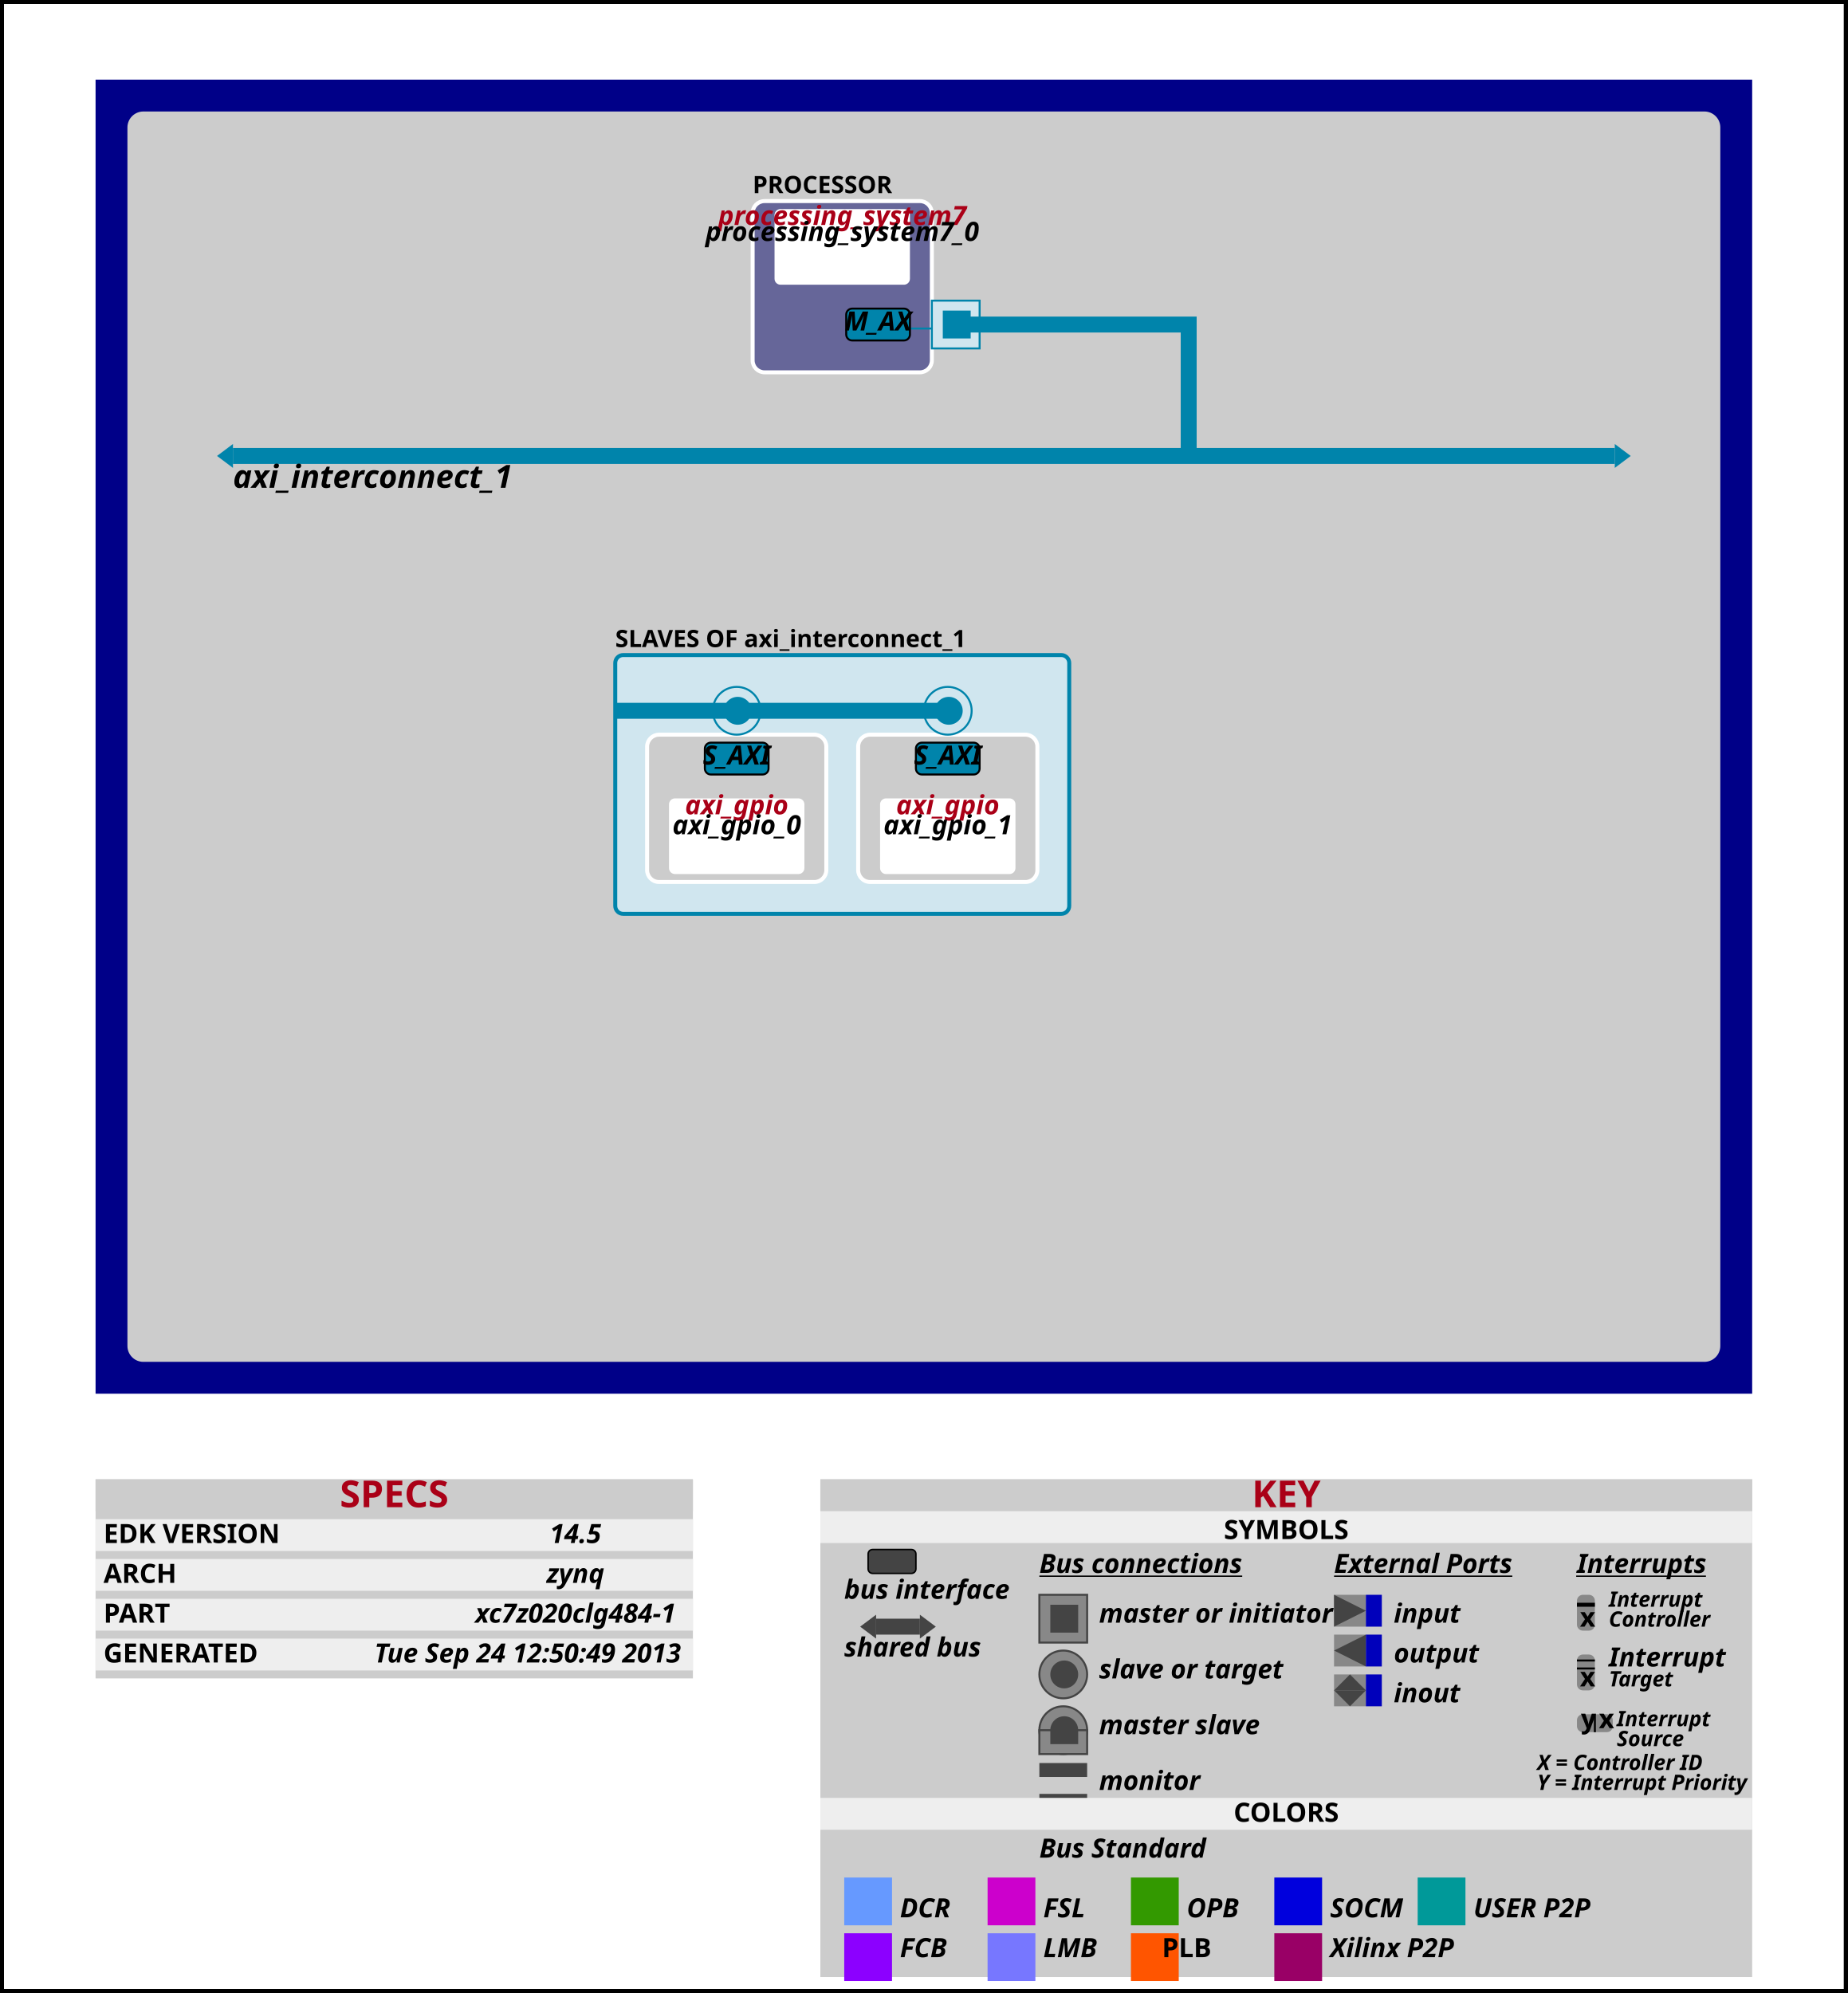
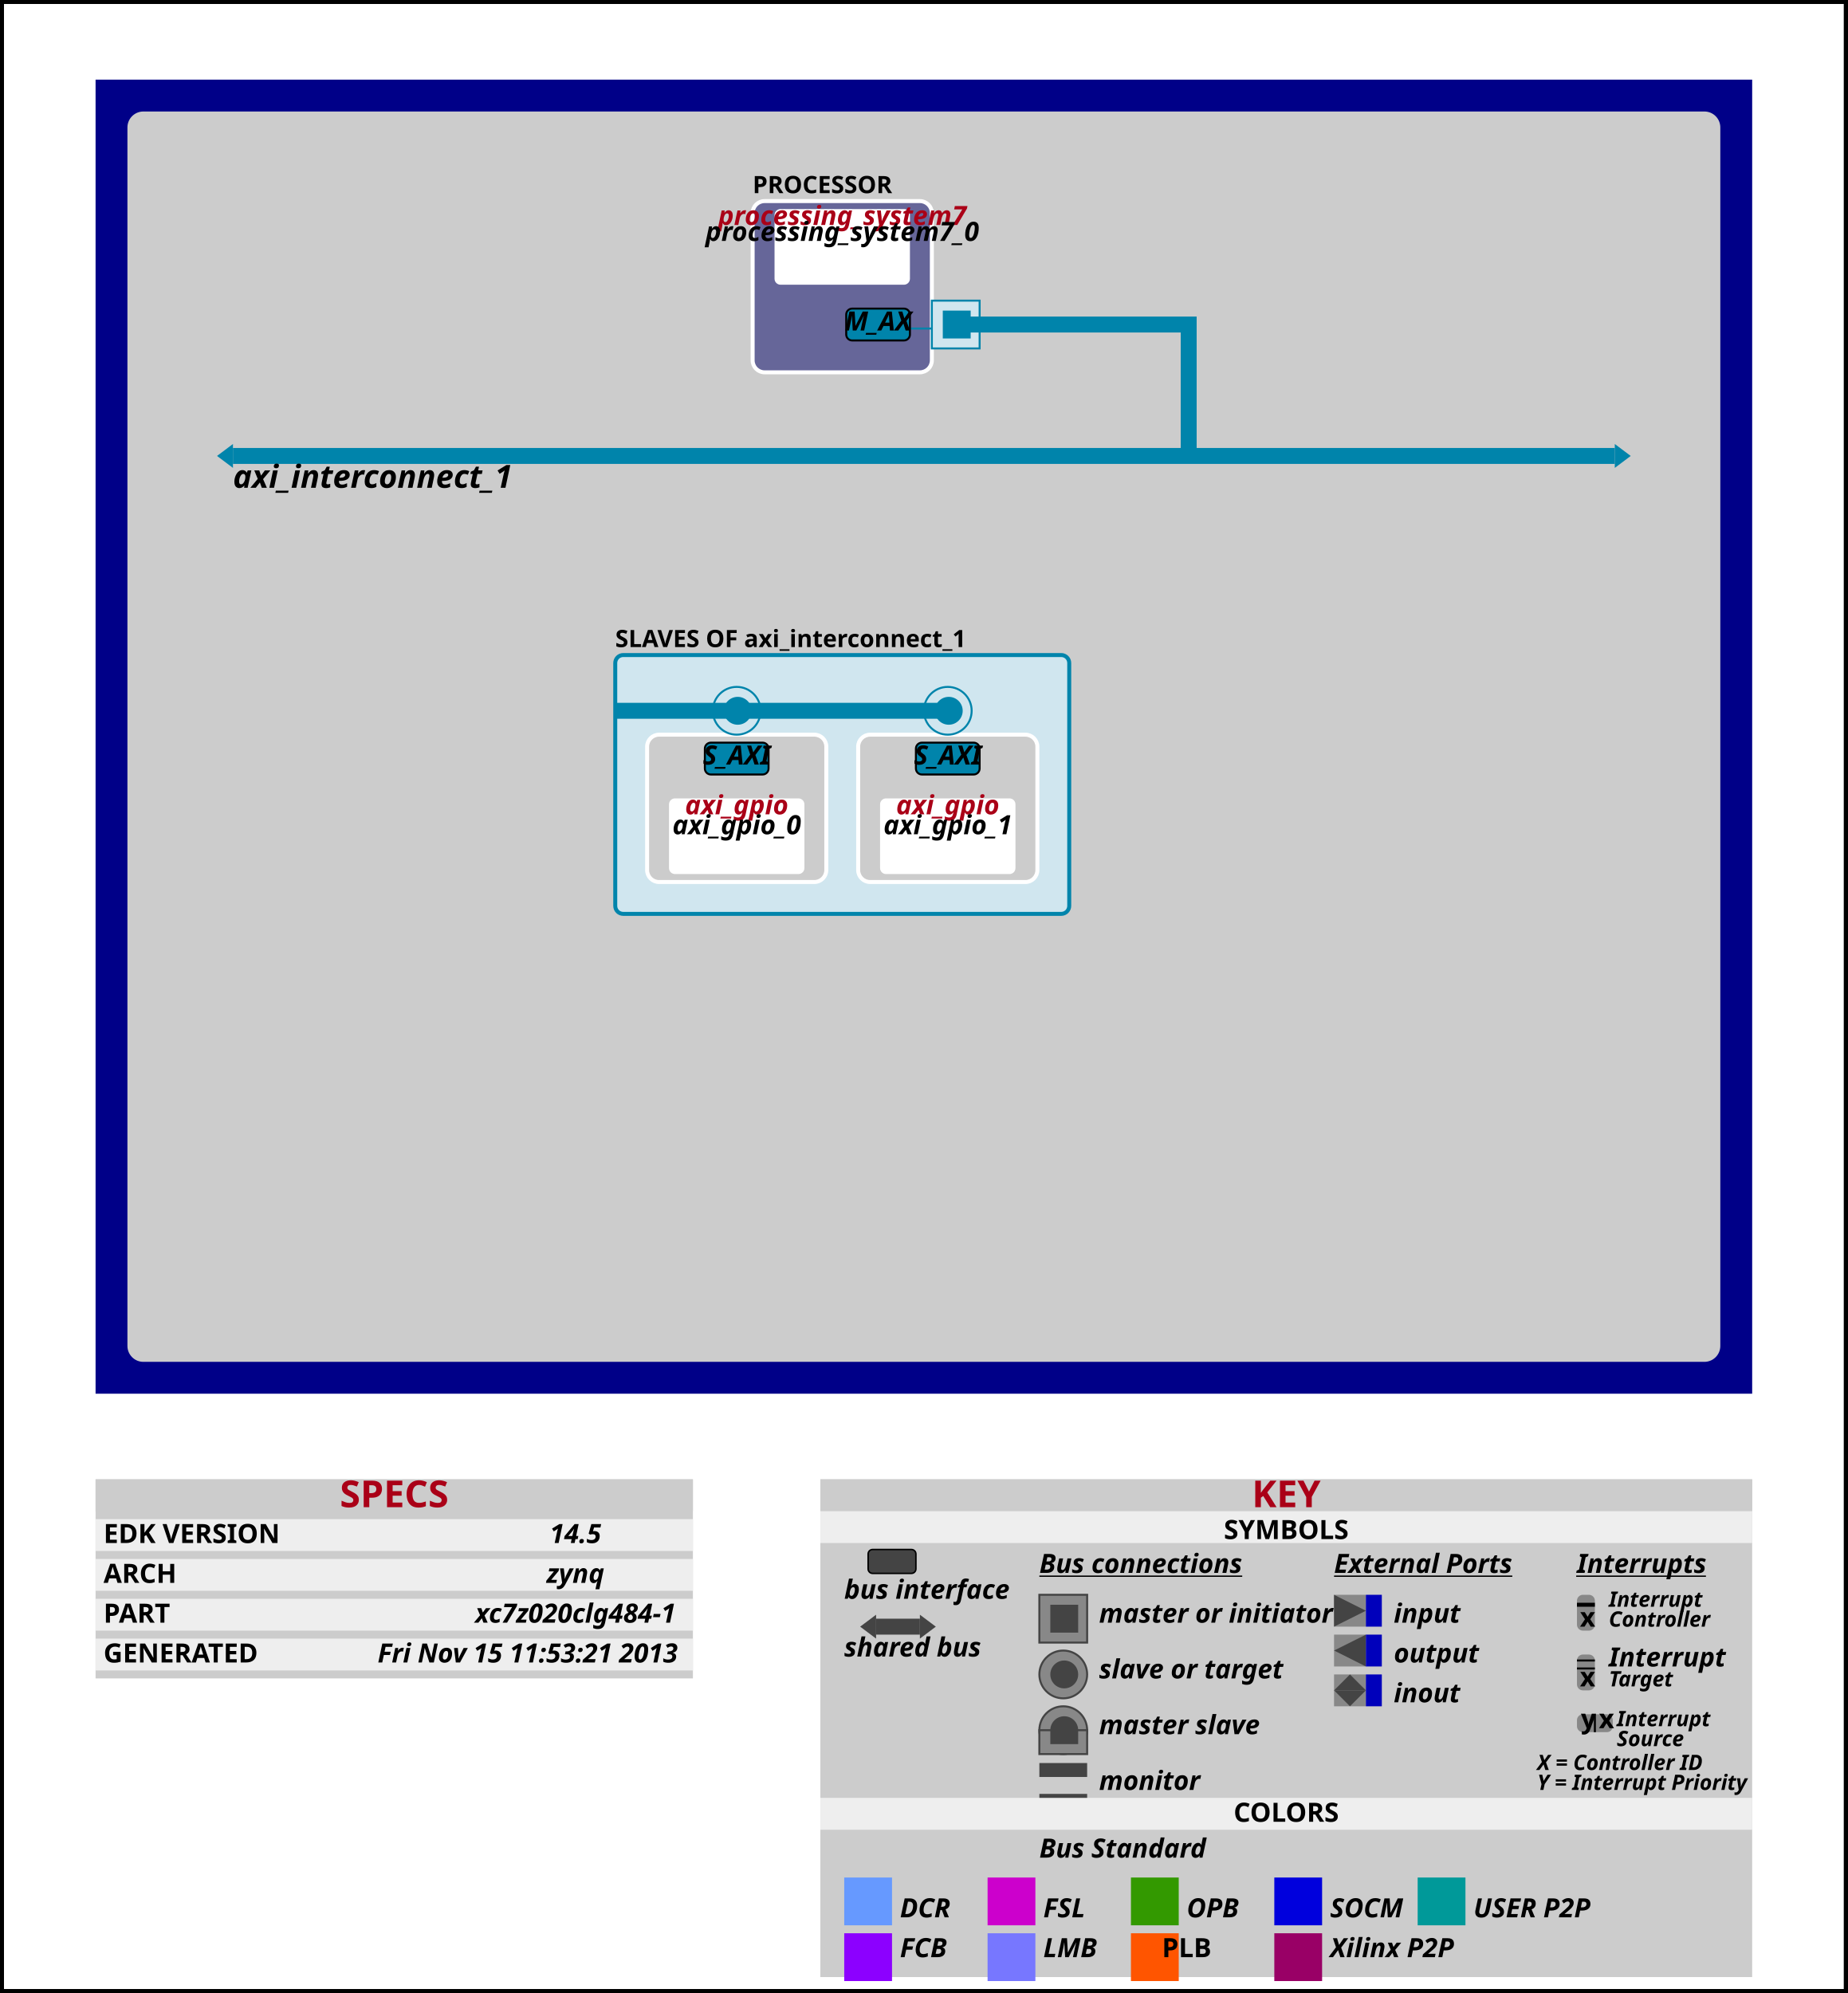
<svg xmlns:xlink="http://www.w3.org/1999/xlink" width="928" height="1001">
  <defs>
    <g id="G_IOPort">
      <rect x="0" y="0" width="16" height="16" fill="#CCCCFF" stroke="#000088" stroke-width="1" />
      <path d="M   0,0      L   16,8      L   0,16      Z" stroke="none" fill="#0000BB" />
    </g>
    <g id="G_BIPort">
      <rect x="0" y="0" width="16" height="16" style="fill:#CCCCFF; stroke:#000088; stroke-width:1" />
      <path class="btop" d="M 0,8      8,0      16,8      Z" style="stroke:none; fill:#0000BB" />
      <path class="bbot" d="M 0,8      8,16      16,8      Z" style="stroke:none; fill:#0000BB" />
    </g>
    <g id="KEY_IOPort">
      <rect x="0" y="0" width="16" height="16" style="fill:#888888; stroke:none;" />
      <path class="ioport" d="M   0,0      L   16,8      L   0,16      Z" style="stroke:none; fill:#444444" />
    </g>
    <g id="KEY_BIPort">
      <rect x="0" y="0" width="16" height="16" style="fill:#888888; stroke:none;" />
      <path class="btop" d="M 0,8      8,0      16,8      Z" style="stroke:none; fill:#444444" />
      <path class="bbot" d="M 0,8      8,16      16,8      Z" style="stroke:none; fill:#444444" />
    </g>
    <g id="KEY_INPort">
      <use x="0" y="0" xlink:href="#KEY_IOPort" />
      <rect x="16" y="0" width="8" height="16" style="fill:#0000BB; stroke:none;" />
    </g>
    <g id="KEY_OUTPort">
      <use x="0" y="0" xlink:href="#KEY_IOPort" transform="scale(-1,1) translate(-16,0)" />
      <rect x="16" y="0" width="8" height="16" style="fill:#0000BB; stroke:none;" />
    </g>
    <g id="KEY_INOUTPort">
      <use x="0" y="0" xlink:href="#KEY_BIPort" />
      <rect x="16" y="0" width="8" height="16" style="fill:#0000BB; stroke:none;" />
    </g>
    <g id="AXI_BifLabel">
      <rect x="0" y="0" rx="3" ry="3" width="32" height="16" style="fill:#0084AB; stroke:black; stroke-width:1" />
    </g>
    <g id="AXI_busconn_SLAVE">
      <circle cx="12" cy="12" r="12" style="fill:#D0E6EF; stroke:#0084AB; stroke-width:1" />
      <circle cx="12.5" cy="12" r="7" style="fill:#0084AB; stroke:none;" />
    </g>
    <g id="AXI_busconn_MASTER">
      <rect x="0" y="0" width="24" height="24" style="fill:#D0E6EF; stroke:#0084AB; stroke-width:1" />
      <rect x="5.5" y="5" width="14" height="14" style="fill:#0084AB; stroke:none;" />
    </g>
    <g id="KEY_BifLabel">
      <rect x="0" y="0" rx="3" ry="3" width="32" height="16" style="fill:#444444; stroke:black; stroke-width:1" />
    </g>
    <g id="KEY_busconn_SLAVE">
      <circle cx="12" cy="12" r="12" style="fill:#888888; stroke:#444444; stroke-width:1" />
      <circle cx="12.5" cy="12" r="7" style="fill:#444444; stroke:none;" />
    </g>
    <g id="KEY_busconn_MASTER">
      <rect x="0" y="0" width="24" height="24" style="fill:#888888; stroke:#444444; stroke-width:1" />
      <rect x="5.5" y="5" width="14" height="14" style="fill:#444444; stroke:none;" />
    </g>
    <g id="KEY_busconn_MASTER_SLAVE">
      <circle cx="12" cy="12" r="12" style="fill:#888888; stroke:#444444; stroke-width:1" />
      <circle cx="12.5" cy="12" r="7" style="fill:#444444; stroke:none;" />
      <rect x="0" y="12" width="24" height="12" style="fill:#888888; stroke:#444444; stroke-width:1" />
      <rect x="5.5" y="12" width="14" height="7" style="fill:#444444; stroke:none;" />
    </g>
    <g id="KEY_busconn_TARGET">
      <circle cx="12" cy="12" r="12" style="fill:#888888; stroke:#444444; stroke-width:1" />
      <circle cx="12.5" cy="12" r="7" style="fill:#444444; stroke:none;" />
    </g>
    <g id="KEY_busconn_INITIATOR">
      <rect x="0" y="0" width="24" height="24" style="fill:#888888; stroke:#444444; stroke-width:1" />
      <rect x="5.5" y="5" width="14" height="14" style="fill:#444444; stroke:none;" />
    </g>
    <g id="KEY_busconn_MONITOR">
      <rect x="0" y="0.5" width="24" height="7" style="fill:#444444; stroke:none;" />
      <rect x="0" y="16" width="24" height="7" style="fill:#444444; stroke:none;" />
    </g>
    <g id="KEY_busconn_USER">
      <circle cx="12" cy="12" r="12" style="fill:#888888; stroke:#444444; stroke-width:1" />
      <circle cx="12.5" cy="12" r="7" style="fill:#444444; stroke:none;" />
    </g>
    <g id="KEY_busconn_TRANSPARENT">
      <circle cx="12" cy="12" r="12" style="fill:#FFFFFF; stroke:#444444; stroke-width:1" />
      <circle cx="12.5" cy="12" r="7" style="fill:#FFFFFF; stroke:none;" />
    </g>
    <g id="AXI_BusArrowEast">
      <path class="bus" d="M   0,0      L     8, 6      L   0,12,       Z" style="stroke:none; fill:#0084AB" />
    </g>
    <g id="AXI_BusArrowWest">
      <use x="0" y="0" xlink:href="#AXI_BusArrowEast" transform="scale(-1,1) translate(-8,0)" />
    </g>
    <g id="AXI_BusArrowHInitiator">
      <rect x="0" y="2" width="8" height="8" style="stroke:none; fill:#0084AB" />
    </g>
    <g id="AXI_BusArrowSouth">
      <path class="bus" d="M   0,0      L   12,0      L   6, 8      Z" style="stroke:none; fill:#0084AB" />
    </g>
    <g id="AXI_BusArrowNorth">
      <use x="0" y="0" xlink:href="#AXI_BusArrowSouth" transform="scale(1,-1) translate(0,-12)" />
    </g>
    <g id="AXI_BusArrowInitiator">
      <rect x="2" y="0" width="4" height="12" style="stroke:none; fill:#0084AB" />
    </g>
    <g id="AXI_SplitBus_EAST">
      <use x="0" y="0" xlink:href="#AXI_BusArrowWest" />
      <rect x="8" y="2" width="24" height="8" style="stroke:none; fill:#0084AB" />
    </g>
    <g id="AXI_SplitBus_WEST">
      <use x="0" y="0" xlink:href="#AXI_SplitBus_EAST" transform="scale(-1,1) translate(-46,0)" />
    </g>
    <g id="AXI_SplitBus_OneWay">
      <rect x="0" y="2" width="16" height="8" style="stroke:none; fill:#0084AB" />
      <rect x="16" y="0" width="12" height="12" style="stroke:none; fill:#0084AB" />
    </g>
    <g id="AXIS_BusArrowEast">
      <path class="bus" d="M   0,0      L     8, 6      L   0,12,       Z" style="stroke:none; fill:#0084AB" />
    </g>
    <g id="AXIS_BusArrowWest">
      <use x="0" y="0" xlink:href="#AXIS_BusArrowEast" transform="scale(-1,1) translate(-8,0)" />
    </g>
    <g id="AXIS_BusArrowHInitiator">
      <rect x="0" y="2" width="8" height="8" style="stroke:none; fill:#0084AB" />
    </g>
    <g id="AXIS_BusArrowSouth">
      <path class="bus" d="M   0,0      L   12,0      L   6, 8      Z" style="stroke:none; fill:#0084AB" />
    </g>
    <g id="AXIS_BusArrowNorth">
      <use x="0" y="0" xlink:href="#AXIS_BusArrowSouth" transform="scale(1,-1) translate(0,-12)" />
    </g>
    <g id="AXIS_BusArrowInitiator">
      <rect x="2" y="0" width="4" height="12" style="stroke:none; fill:#0084AB" />
    </g>
    <g id="AXIS_SplitBus_EAST">
      <use x="0" y="0" xlink:href="#AXIS_BusArrowWest" />
      <rect x="8" y="2" width="24" height="8" style="stroke:none; fill:#0084AB" />
    </g>
    <g id="AXIS_SplitBus_WEST">
      <use x="0" y="0" xlink:href="#AXIS_SplitBus_EAST" transform="scale(-1,1) translate(-46,0)" />
    </g>
    <g id="AXIS_SplitBus_OneWay">
      <rect x="0" y="2" width="16" height="8" style="stroke:none; fill:#0084AB" />
      <rect x="16" y="0" width="12" height="12" style="stroke:none; fill:#0084AB" />
    </g>
    <g id="XIL_BusArrowEast">
      <path class="bus" d="M   0,0      L     8, 6      L   0,12,       Z" style="stroke:none; fill:#990066" />
    </g>
    <g id="XIL_BusArrowWest">
      <use x="0" y="0" xlink:href="#XIL_BusArrowEast" transform="scale(-1,1) translate(-8,0)" />
    </g>
    <g id="XIL_BusArrowHInitiator">
      <rect x="0" y="2" width="8" height="8" style="stroke:none; fill:#990066" />
    </g>
    <g id="XIL_BusArrowSouth">
      <path class="bus" d="M   0,0      L   12,0      L   6, 8      Z" style="stroke:none; fill:#990066" />
    </g>
    <g id="XIL_BusArrowNorth">
      <use x="0" y="0" xlink:href="#XIL_BusArrowSouth" transform="scale(1,-1) translate(0,-12)" />
    </g>
    <g id="XIL_BusArrowInitiator">
      <rect x="2" y="0" width="4" height="12" style="stroke:none; fill:#990066" />
    </g>
    <g id="XIL_SplitBus_EAST">
      <use x="0" y="0" xlink:href="#XIL_BusArrowWest" />
      <rect x="8" y="2" width="24" height="8" style="stroke:none; fill:#990066" />
    </g>
    <g id="XIL_SplitBus_WEST">
      <use x="0" y="0" xlink:href="#XIL_SplitBus_EAST" transform="scale(-1,1) translate(-46,0)" />
    </g>
    <g id="XIL_SplitBus_OneWay">
      <rect x="0" y="2" width="16" height="8" style="stroke:none; fill:#990066" />
      <rect x="16" y="0" width="12" height="12" style="stroke:none; fill:#990066" />
    </g>
    <g id="OCM_BusArrowEast">
      <path class="bus" d="M   0,0      L     8, 6      L   0,12,       Z" style="stroke:none; fill:#0000DD" />
    </g>
    <g id="OCM_BusArrowWest">
      <use x="0" y="0" xlink:href="#OCM_BusArrowEast" transform="scale(-1,1) translate(-8,0)" />
    </g>
    <g id="OCM_BusArrowHInitiator">
      <rect x="0" y="2" width="8" height="8" style="stroke:none; fill:#0000DD" />
    </g>
    <g id="OCM_BusArrowSouth">
      <path class="bus" d="M   0,0      L   12,0      L   6, 8      Z" style="stroke:none; fill:#0000DD" />
    </g>
    <g id="OCM_BusArrowNorth">
      <use x="0" y="0" xlink:href="#OCM_BusArrowSouth" transform="scale(1,-1) translate(0,-12)" />
    </g>
    <g id="OCM_BusArrowInitiator">
      <rect x="2" y="0" width="4" height="12" style="stroke:none; fill:#0000DD" />
    </g>
    <g id="OCM_SplitBus_EAST">
      <use x="0" y="0" xlink:href="#OCM_BusArrowWest" />
      <rect x="8" y="2" width="24" height="8" style="stroke:none; fill:#0000DD" />
    </g>
    <g id="OCM_SplitBus_WEST">
      <use x="0" y="0" xlink:href="#OCM_SplitBus_EAST" transform="scale(-1,1) translate(-46,0)" />
    </g>
    <g id="OCM_SplitBus_OneWay">
      <rect x="0" y="2" width="16" height="8" style="stroke:none; fill:#0000DD" />
      <rect x="16" y="0" width="12" height="12" style="stroke:none; fill:#0000DD" />
    </g>
    <g id="OPB_BusArrowEast">
      <path class="bus" d="M   0,0      L     8, 6      L   0,12,       Z" style="stroke:none; fill:#339900" />
    </g>
    <g id="OPB_BusArrowWest">
      <use x="0" y="0" xlink:href="#OPB_BusArrowEast" transform="scale(-1,1) translate(-8,0)" />
    </g>
    <g id="OPB_BusArrowHInitiator">
      <rect x="0" y="2" width="8" height="8" style="stroke:none; fill:#339900" />
    </g>
    <g id="OPB_BusArrowSouth">
      <path class="bus" d="M   0,0      L   12,0      L   6, 8      Z" style="stroke:none; fill:#339900" />
    </g>
    <g id="OPB_BusArrowNorth">
      <use x="0" y="0" xlink:href="#OPB_BusArrowSouth" transform="scale(1,-1) translate(0,-12)" />
    </g>
    <g id="OPB_BusArrowInitiator">
      <rect x="2" y="0" width="4" height="12" style="stroke:none; fill:#339900" />
    </g>
    <g id="OPB_SplitBus_EAST">
      <use x="0" y="0" xlink:href="#OPB_BusArrowWest" />
      <rect x="8" y="2" width="24" height="8" style="stroke:none; fill:#339900" />
    </g>
    <g id="OPB_SplitBus_WEST">
      <use x="0" y="0" xlink:href="#OPB_SplitBus_EAST" transform="scale(-1,1) translate(-46,0)" />
    </g>
    <g id="OPB_SplitBus_OneWay">
      <rect x="0" y="2" width="16" height="8" style="stroke:none; fill:#339900" />
      <rect x="16" y="0" width="12" height="12" style="stroke:none; fill:#339900" />
    </g>
    <g id="LMB_BusArrowEast">
      <path class="bus" d="M   0,0      L     8, 6      L   0,12,       Z" style="stroke:none; fill:#7777FF" />
    </g>
    <g id="LMB_BusArrowWest">
      <use x="0" y="0" xlink:href="#LMB_BusArrowEast" transform="scale(-1,1) translate(-8,0)" />
    </g>
    <g id="LMB_BusArrowHInitiator">
      <rect x="0" y="2" width="8" height="8" style="stroke:none; fill:#7777FF" />
    </g>
    <g id="LMB_BusArrowSouth">
      <path class="bus" d="M   0,0      L   12,0      L   6, 8      Z" style="stroke:none; fill:#7777FF" />
    </g>
    <g id="LMB_BusArrowNorth">
      <use x="0" y="0" xlink:href="#LMB_BusArrowSouth" transform="scale(1,-1) translate(0,-12)" />
    </g>
    <g id="LMB_BusArrowInitiator">
      <rect x="2" y="0" width="4" height="12" style="stroke:none; fill:#7777FF" />
    </g>
    <g id="LMB_SplitBus_EAST">
      <use x="0" y="0" xlink:href="#LMB_BusArrowWest" />
      <rect x="8" y="2" width="24" height="8" style="stroke:none; fill:#7777FF" />
    </g>
    <g id="LMB_SplitBus_WEST">
      <use x="0" y="0" xlink:href="#LMB_SplitBus_EAST" transform="scale(-1,1) translate(-46,0)" />
    </g>
    <g id="LMB_SplitBus_OneWay">
      <rect x="0" y="2" width="16" height="8" style="stroke:none; fill:#7777FF" />
      <rect x="16" y="0" width="12" height="12" style="stroke:none; fill:#7777FF" />
    </g>
    <g id="FSL_BusArrowEast">
      <path class="bus" d="M   0,0      L     8, 6      L   0,12,       Z" style="stroke:none; fill:#CC00CC" />
    </g>
    <g id="FSL_BusArrowWest">
      <use x="0" y="0" xlink:href="#FSL_BusArrowEast" transform="scale(-1,1) translate(-8,0)" />
    </g>
    <g id="FSL_BusArrowHInitiator">
      <rect x="0" y="2" width="8" height="8" style="stroke:none; fill:#CC00CC" />
    </g>
    <g id="FSL_BusArrowSouth">
      <path class="bus" d="M   0,0      L   12,0      L   6, 8      Z" style="stroke:none; fill:#CC00CC" />
    </g>
    <g id="FSL_BusArrowNorth">
      <use x="0" y="0" xlink:href="#FSL_BusArrowSouth" transform="scale(1,-1) translate(0,-12)" />
    </g>
    <g id="FSL_BusArrowInitiator">
      <rect x="2" y="0" width="4" height="12" style="stroke:none; fill:#CC00CC" />
    </g>
    <g id="FSL_SplitBus_EAST">
      <use x="0" y="0" xlink:href="#FSL_BusArrowWest" />
      <rect x="8" y="2" width="24" height="8" style="stroke:none; fill:#CC00CC" />
    </g>
    <g id="FSL_SplitBus_WEST">
      <use x="0" y="0" xlink:href="#FSL_SplitBus_EAST" transform="scale(-1,1) translate(-46,0)" />
    </g>
    <g id="FSL_SplitBus_OneWay">
      <rect x="0" y="2" width="16" height="8" style="stroke:none; fill:#CC00CC" />
      <rect x="16" y="0" width="12" height="12" style="stroke:none; fill:#CC00CC" />
    </g>
    <g id="DCR_BusArrowEast">
      <path class="bus" d="M   0,0      L     8, 6      L   0,12,       Z" style="stroke:none; fill:#6699FF" />
    </g>
    <g id="DCR_BusArrowWest">
      <use x="0" y="0" xlink:href="#DCR_BusArrowEast" transform="scale(-1,1) translate(-8,0)" />
    </g>
    <g id="DCR_BusArrowHInitiator">
      <rect x="0" y="2" width="8" height="8" style="stroke:none; fill:#6699FF" />
    </g>
    <g id="DCR_BusArrowSouth">
      <path class="bus" d="M   0,0      L   12,0      L   6, 8      Z" style="stroke:none; fill:#6699FF" />
    </g>
    <g id="DCR_BusArrowNorth">
      <use x="0" y="0" xlink:href="#DCR_BusArrowSouth" transform="scale(1,-1) translate(0,-12)" />
    </g>
    <g id="DCR_BusArrowInitiator">
      <rect x="2" y="0" width="4" height="12" style="stroke:none; fill:#6699FF" />
    </g>
    <g id="DCR_SplitBus_EAST">
      <use x="0" y="0" xlink:href="#DCR_BusArrowWest" />
      <rect x="8" y="2" width="24" height="8" style="stroke:none; fill:#6699FF" />
    </g>
    <g id="DCR_SplitBus_WEST">
      <use x="0" y="0" xlink:href="#DCR_SplitBus_EAST" transform="scale(-1,1) translate(-46,0)" />
    </g>
    <g id="DCR_SplitBus_OneWay">
      <rect x="0" y="2" width="16" height="8" style="stroke:none; fill:#6699FF" />
      <rect x="16" y="0" width="12" height="12" style="stroke:none; fill:#6699FF" />
    </g>
    <g id="FCB_BusArrowEast">
      <path class="bus" d="M   0,0      L     8, 6      L   0,12,       Z" style="stroke:none; fill:#8C00FF" />
    </g>
    <g id="FCB_BusArrowWest">
      <use x="0" y="0" xlink:href="#FCB_BusArrowEast" transform="scale(-1,1) translate(-8,0)" />
    </g>
    <g id="FCB_BusArrowHInitiator">
      <rect x="0" y="2" width="8" height="8" style="stroke:none; fill:#8C00FF" />
    </g>
    <g id="FCB_BusArrowSouth">
      <path class="bus" d="M   0,0      L   12,0      L   6, 8      Z" style="stroke:none; fill:#8C00FF" />
    </g>
    <g id="FCB_BusArrowNorth">
      <use x="0" y="0" xlink:href="#FCB_BusArrowSouth" transform="scale(1,-1) translate(0,-12)" />
    </g>
    <g id="FCB_BusArrowInitiator">
      <rect x="2" y="0" width="4" height="12" style="stroke:none; fill:#8C00FF" />
    </g>
    <g id="FCB_SplitBus_EAST">
      <use x="0" y="0" xlink:href="#FCB_BusArrowWest" />
      <rect x="8" y="2" width="24" height="8" style="stroke:none; fill:#8C00FF" />
    </g>
    <g id="FCB_SplitBus_WEST">
      <use x="0" y="0" xlink:href="#FCB_SplitBus_EAST" transform="scale(-1,1) translate(-46,0)" />
    </g>
    <g id="FCB_SplitBus_OneWay">
      <rect x="0" y="2" width="16" height="8" style="stroke:none; fill:#8C00FF" />
      <rect x="16" y="0" width="12" height="12" style="stroke:none; fill:#8C00FF" />
    </g>
    <g id="PLB_BusArrowEast">
      <path class="bus" d="M   0,0      L     8, 6      L   0,12,       Z" style="stroke:none; fill:#FF5500" />
    </g>
    <g id="PLB_BusArrowWest">
      <use x="0" y="0" xlink:href="#PLB_BusArrowEast" transform="scale(-1,1) translate(-8,0)" />
    </g>
    <g id="PLB_BusArrowHInitiator">
      <rect x="0" y="2" width="8" height="8" style="stroke:none; fill:#FF5500" />
    </g>
    <g id="PLB_BusArrowSouth">
      <path class="bus" d="M   0,0      L   12,0      L   6, 8      Z" style="stroke:none; fill:#FF5500" />
    </g>
    <g id="PLB_BusArrowNorth">
      <use x="0" y="0" xlink:href="#PLB_BusArrowSouth" transform="scale(1,-1) translate(0,-12)" />
    </g>
    <g id="PLB_BusArrowInitiator">
      <rect x="2" y="0" width="4" height="12" style="stroke:none; fill:#FF5500" />
    </g>
    <g id="PLB_SplitBus_EAST">
      <use x="0" y="0" xlink:href="#PLB_BusArrowWest" />
      <rect x="8" y="2" width="24" height="8" style="stroke:none; fill:#FF5500" />
    </g>
    <g id="PLB_SplitBus_WEST">
      <use x="0" y="0" xlink:href="#PLB_SplitBus_EAST" transform="scale(-1,1) translate(-46,0)" />
    </g>
    <g id="PLB_SplitBus_OneWay">
      <rect x="0" y="2" width="16" height="8" style="stroke:none; fill:#FF5500" />
      <rect x="16" y="0" width="12" height="12" style="stroke:none; fill:#FF5500" />
    </g>
    <g id="PLBV34_BusArrowEast">
      <path class="bus" d="M   0,0      L     8, 6      L   0,12,       Z" style="stroke:none; fill:#FF5500" />
    </g>
    <g id="PLBV34_BusArrowWest">
      <use x="0" y="0" xlink:href="#PLBV34_BusArrowEast" transform="scale(-1,1) translate(-8,0)" />
    </g>
    <g id="PLBV34_BusArrowHInitiator">
      <rect x="0" y="2" width="8" height="8" style="stroke:none; fill:#FF5500" />
    </g>
    <g id="PLBV34_BusArrowSouth">
      <path class="bus" d="M   0,0      L   12,0      L   6, 8      Z" style="stroke:none; fill:#FF5500" />
    </g>
    <g id="PLBV34_BusArrowNorth">
      <use x="0" y="0" xlink:href="#PLBV34_BusArrowSouth" transform="scale(1,-1) translate(0,-12)" />
    </g>
    <g id="PLBV34_BusArrowInitiator">
      <rect x="2" y="0" width="4" height="12" style="stroke:none; fill:#FF5500" />
    </g>
    <g id="PLBV34_SplitBus_EAST">
      <use x="0" y="0" xlink:href="#PLBV34_BusArrowWest" />
      <rect x="8" y="2" width="24" height="8" style="stroke:none; fill:#FF5500" />
    </g>
    <g id="PLBV34_SplitBus_WEST">
      <use x="0" y="0" xlink:href="#PLBV34_SplitBus_EAST" transform="scale(-1,1) translate(-46,0)" />
    </g>
    <g id="PLBV34_SplitBus_OneWay">
      <rect x="0" y="2" width="16" height="8" style="stroke:none; fill:#FF5500" />
      <rect x="16" y="0" width="12" height="12" style="stroke:none; fill:#FF5500" />
    </g>
    <g id="PLBV46_BusArrowEast">
      <path class="bus" d="M   0,0      L     8, 6      L   0,12,       Z" style="stroke:none; fill:#BB9955" />
    </g>
    <g id="PLBV46_BusArrowWest">
      <use x="0" y="0" xlink:href="#PLBV46_BusArrowEast" transform="scale(-1,1) translate(-8,0)" />
    </g>
    <g id="PLBV46_BusArrowHInitiator">
      <rect x="0" y="2" width="8" height="8" style="stroke:none; fill:#BB9955" />
    </g>
    <g id="PLBV46_BusArrowSouth">
      <path class="bus" d="M   0,0      L   12,0      L   6, 8      Z" style="stroke:none; fill:#BB9955" />
    </g>
    <g id="PLBV46_BusArrowNorth">
      <use x="0" y="0" xlink:href="#PLBV46_BusArrowSouth" transform="scale(1,-1) translate(0,-12)" />
    </g>
    <g id="PLBV46_BusArrowInitiator">
      <rect x="2" y="0" width="4" height="12" style="stroke:none; fill:#BB9955" />
    </g>
    <g id="PLBV46_SplitBus_EAST">
      <use x="0" y="0" xlink:href="#PLBV46_BusArrowWest" />
      <rect x="8" y="2" width="24" height="8" style="stroke:none; fill:#BB9955" />
    </g>
    <g id="PLBV46_SplitBus_WEST">
      <use x="0" y="0" xlink:href="#PLBV46_SplitBus_EAST" transform="scale(-1,1) translate(-46,0)" />
    </g>
    <g id="PLBV46_SplitBus_OneWay">
      <rect x="0" y="2" width="16" height="8" style="stroke:none; fill:#BB9955" />
      <rect x="16" y="0" width="12" height="12" style="stroke:none; fill:#BB9955" />
    </g>
    <g id="PLBV46_P2P_BusArrowEast">
      <path class="bus" d="M   0,0      L     8, 6      L   0,12,       Z" style="stroke:none; fill:#BB9955" />
    </g>
    <g id="PLBV46_P2P_BusArrowWest">
      <use x="0" y="0" xlink:href="#PLBV46_P2P_BusArrowEast" transform="scale(-1,1) translate(-8,0)" />
    </g>
    <g id="PLBV46_P2P_BusArrowHInitiator">
      <rect x="0" y="2" width="8" height="8" style="stroke:none; fill:#BB9955" />
    </g>
    <g id="PLBV46_P2P_BusArrowSouth">
      <path class="bus" d="M   0,0      L   12,0      L   6, 8      Z" style="stroke:none; fill:#BB9955" />
    </g>
    <g id="PLBV46_P2P_BusArrowNorth">
      <use x="0" y="0" xlink:href="#PLBV46_P2P_BusArrowSouth" transform="scale(1,-1) translate(0,-12)" />
    </g>
    <g id="PLBV46_P2P_BusArrowInitiator">
      <rect x="2" y="0" width="4" height="12" style="stroke:none; fill:#BB9955" />
    </g>
    <g id="PLBV46_P2P_SplitBus_EAST">
      <use x="0" y="0" xlink:href="#PLBV46_P2P_BusArrowWest" />
      <rect x="8" y="2" width="24" height="8" style="stroke:none; fill:#BB9955" />
    </g>
    <g id="PLBV46_P2P_SplitBus_WEST">
      <use x="0" y="0" xlink:href="#PLBV46_P2P_SplitBus_EAST" transform="scale(-1,1) translate(-46,0)" />
    </g>
    <g id="PLBV46_P2P_SplitBus_OneWay">
      <rect x="0" y="2" width="16" height="8" style="stroke:none; fill:#BB9955" />
      <rect x="16" y="0" width="12" height="12" style="stroke:none; fill:#BB9955" />
    </g>
    <g id="USER_BusArrowEast">
      <path class="bus" d="M   0,0      L     8, 6      L   0,12,       Z" style="stroke:none; fill:#009999" />
    </g>
    <g id="USER_BusArrowWest">
      <use x="0" y="0" xlink:href="#USER_BusArrowEast" transform="scale(-1,1) translate(-8,0)" />
    </g>
    <g id="USER_BusArrowHInitiator">
      <rect x="0" y="2" width="8" height="8" style="stroke:none; fill:#009999" />
    </g>
    <g id="USER_BusArrowSouth">
      <path class="bus" d="M   0,0      L   12,0      L   6, 8      Z" style="stroke:none; fill:#009999" />
    </g>
    <g id="USER_BusArrowNorth">
      <use x="0" y="0" xlink:href="#USER_BusArrowSouth" transform="scale(1,-1) translate(0,-12)" />
    </g>
    <g id="USER_BusArrowInitiator">
      <rect x="2" y="0" width="4" height="12" style="stroke:none; fill:#009999" />
    </g>
    <g id="USER_SplitBus_EAST">
      <use x="0" y="0" xlink:href="#USER_BusArrowWest" />
      <rect x="8" y="2" width="24" height="8" style="stroke:none; fill:#009999" />
    </g>
    <g id="USER_SplitBus_WEST">
      <use x="0" y="0" xlink:href="#USER_SplitBus_EAST" transform="scale(-1,1) translate(-46,0)" />
    </g>
    <g id="USER_SplitBus_OneWay">
      <rect x="0" y="2" width="16" height="8" style="stroke:none; fill:#009999" />
      <rect x="16" y="0" width="12" height="12" style="stroke:none; fill:#009999" />
    </g>
    <g id="KEY_BusArrowEast">
      <path class="bus" d="M   0,0      L     8, 6      L   0,12,       Z" style="stroke:none; fill:#444444" />
    </g>
    <g id="KEY_BusArrowWest">
      <use x="0" y="0" xlink:href="#KEY_BusArrowEast" transform="scale(-1,1) translate(-8,0)" />
    </g>
    <g id="KEY_BusArrowHInitiator">
      <rect x="0" y="2" width="8" height="8" style="stroke:none; fill:#444444" />
    </g>
    <g id="KEY_BusArrowSouth">
      <path class="bus" d="M   0,0      L   12,0      L   6, 8      Z" style="stroke:none; fill:#444444" />
    </g>
    <g id="KEY_BusArrowNorth">
      <use x="0" y="0" xlink:href="#KEY_BusArrowSouth" transform="scale(1,-1) translate(0,-12)" />
    </g>
    <g id="KEY_BusArrowInitiator">
      <rect x="2" y="0" width="4" height="12" style="stroke:none; fill:#444444" />
    </g>
    <g id="KEY_SplitBus_EAST">
      <use x="0" y="0" xlink:href="#KEY_BusArrowWest" />
      <rect x="8" y="2" width="24" height="8" style="stroke:none; fill:#444444" />
    </g>
    <g id="KEY_SplitBus_WEST">
      <use x="0" y="0" xlink:href="#KEY_SplitBus_EAST" transform="scale(-1,1) translate(-46,0)" />
    </g>
    <g id="KEY_SplitBus_OneWay">
      <rect x="0" y="2" width="16" height="8" style="stroke:none; fill:#444444" />
      <rect x="16" y="0" width="12" height="12" style="stroke:none; fill:#444444" />
    </g>
    <g id="GRAYSCALE_BusArrowEast">
      <path class="bus" d="M   0,0      L     8, 6      L   0,12,       Z" style="stroke:none; fill:#444444" />
    </g>
    <g id="GRAYSCALE_BusArrowWest">
      <use x="0" y="0" xlink:href="#GRAYSCALE_BusArrowEast" transform="scale(-1,1) translate(-8,0)" />
    </g>
    <g id="GRAYSCALE_BusArrowHInitiator">
      <rect x="0" y="2" width="8" height="8" style="stroke:none; fill:#444444" />
    </g>
    <g id="GRAYSCALE_BusArrowSouth">
      <path class="bus" d="M   0,0      L   12,0      L   6, 8      Z" style="stroke:none; fill:#444444" />
    </g>
    <g id="GRAYSCALE_BusArrowNorth">
      <use x="0" y="0" xlink:href="#GRAYSCALE_BusArrowSouth" transform="scale(1,-1) translate(0,-12)" />
    </g>
    <g id="GRAYSCALE_BusArrowInitiator">
      <rect x="2" y="0" width="4" height="12" style="stroke:none; fill:#444444" />
    </g>
    <g id="GRAYSCALE_SplitBus_EAST">
      <use x="0" y="0" xlink:href="#GRAYSCALE_BusArrowWest" />
      <rect x="8" y="2" width="24" height="8" style="stroke:none; fill:#444444" />
    </g>
    <g id="GRAYSCALE_SplitBus_WEST">
      <use x="0" y="0" xlink:href="#GRAYSCALE_SplitBus_EAST" transform="scale(-1,1) translate(-46,0)" />
    </g>
    <g id="GRAYSCALE_SplitBus_OneWay">
      <rect x="0" y="2" width="16" height="8" style="stroke:none; fill:#444444" />
      <rect x="16" y="0" width="12" height="12" style="stroke:none; fill:#444444" />
    </g>
    <g id="AXI_SharedBus">
      <use x="0" y="0" xlink:href="#AXI_BusArrowWest" />
      <use x="702" y="0" xlink:href="#AXI_BusArrowEast" />
      <rect x="8" y="2" width="694" height="8" style="stroke:none; fill:#0084AB" />
    </g>
    <g id="OPB_SharedBus">
      <use x="0" y="0" xlink:href="#OPB_BusArrowWest" />
      <use x="702" y="0" xlink:href="#OPB_BusArrowEast" />
      <rect x="8" y="2" width="694" height="8" style="stroke:none; fill:#339900" />
    </g>
    <g id="PLB_SharedBus">
      <use x="0" y="0" xlink:href="#PLB_BusArrowWest" />
      <use x="702" y="0" xlink:href="#PLB_BusArrowEast" />
      <rect x="8" y="2" width="694" height="8" style="stroke:none; fill:#FF5500" />
    </g>
    <g id="PLBV46_SharedBus">
      <use x="0" y="0" xlink:href="#PLBV46_BusArrowWest" />
      <use x="702" y="0" xlink:href="#PLBV46_BusArrowEast" />
      <rect x="8" y="2" width="694" height="8" style="stroke:none; fill:#BB9955" />
    </g>
    <g id="group_sharedBusses">
      <use x="0" y="0" xlink:href="#AXI_SharedBus" />
      <text x="8" y="22" fill="#000000" stroke="none" font-size="12pt" font-style="italic" font-weight="900" text-anchor="start" font-family="Verdana Courier Arial Helvetica san-serif">axi_interconnect_1</text>
    </g>
    <g id="KEY_SharedBus">
      <use x="0" y="0" xlink:href="#KEY_BusArrowWest" />
      <use x="30" y="0" xlink:href="#KEY_BusArrowEast" />
      <rect x="8" y="2" width="22" height="8" style="stroke:none; fill:#444444" />
    </g>
    <g id="sbsbktmodule_axi_gpio_0">
      <rect x="0" y="24" rx="6" ry="6" width="90" height="74" style="fill:#CCCCCC; stroke:#FFFFFF; stroke-width:2" />
      <rect x="11" y="56" rx="3" ry="3" width="68" height="38" style="fill:#FFFFFF; stroke:none;" />
      <text x="45" y="64" fill="#AA0017" stroke="none" font-size="10pt" font-style="italic" font-weight="900" text-anchor="middle" font-family="Verdana Arial Helvetica san-serif">axi_gpio</text>
      <text x="45" y="74" fill="#000000" stroke="none" font-size="10pt" font-style="italic" font-weight="900" text-anchor="middle" font-family="Courier Arial Helvetica san-serif">axi_gpio_0</text>
      <use x="29" y="28" xlink:href="#AXI_BifLabel" />
      <use x="33" y="0" xlink:href="#AXI_busconn_SLAVE" />
      <text x="45" y="39" fill="#000000" stroke="none" font-size="10pt" font-style="italic" font-weight="900" text-anchor="middle" font-family="Verdana Courier Arial Helvetica san-serif">S_AXI</text>
    </g>
    <g id="sbsbktmodule_axi_gpio_1">
      <rect x="0" y="24" rx="6" ry="6" width="90" height="74" style="fill:#CCCCCC; stroke:#FFFFFF; stroke-width:2" />
      <rect x="11" y="56" rx="3" ry="3" width="68" height="38" style="fill:#FFFFFF; stroke:none;" />
      <text x="45" y="64" fill="#AA0017" stroke="none" font-size="10pt" font-style="italic" font-weight="900" text-anchor="middle" font-family="Verdana Arial Helvetica san-serif">axi_gpio</text>
      <text x="45" y="74" fill="#000000" stroke="none" font-size="10pt" font-style="italic" font-weight="900" text-anchor="middle" font-family="Courier Arial Helvetica san-serif">axi_gpio_1</text>
      <use x="29" y="28" xlink:href="#AXI_BifLabel" />
      <use x="33" y="0" xlink:href="#AXI_busconn_SLAVE" />
      <text x="45" y="39" fill="#000000" stroke="none" font-size="10pt" font-style="italic" font-weight="900" text-anchor="middle" font-family="Verdana Courier Arial Helvetica san-serif">S_AXI</text>
    </g>
    <g id="sbsbucket_axi_interconnect_1">
      <rect x="0" y="0" rx="4" ry="4" width="228" height="130" style="stroke-width:2; stroke:#0084AB; fill:#D0E6EF" />
      <use x="16" y="16" xlink:href="#sbsbktmodule_axi_gpio_0" />
      <rect x="0" y="24" width="61" height="8" style="fill:#0084AB" />
      <use x="122" y="16" xlink:href="#sbsbktmodule_axi_gpio_1" />
      <rect x="61" y="24" width="106" height="8" style="fill:#0084AB" />
    </g>
    <g id="symbol_STACK_0_SHAPE_0">
      <rect x="0" y="0" rx="6" ry="6" width="90" height="86" style="fill:#666699; stroke:#FFFFFF; stroke-width:2" />
      <rect x="11" y="4" rx="3" ry="3" width="68" height="38" style="fill:#FFFFFF; stroke:none;" />
      <text x="45" y="12" fill="#AA0017" stroke="none" font-size="10pt" font-style="italic" font-weight="900" text-anchor="middle" font-family="Verdana Arial Helvetica san-serif">processing_system7</text>
      <text x="45" y="20" fill="#000000" stroke="none" font-size="10pt" font-style="italic" font-weight="900" text-anchor="middle" font-family="Courier Arial Helvetica san-serif">processing_system7_0</text>
      <line x1="79" y1="64" x2="91" y2="64" style="stroke:#0084AB;stroke-width:1" />
      <use x="47" y="54" xlink:href="#AXI_BifLabel" />
      <text x="63" y="65" fill="#000000" stroke="none" font-size="10pt" font-style="italic" font-weight="900" text-anchor="middle" font-family="Verdana Courier Arial Helvetica san-serif">M_AX</text>
    </g>
    <g id="symbol_STACK_0">
      <rect x="0" y="0" rx="6" ry="6" width="228" height="252" style="fill:#CCCCCC; stroke:none;" />
      <use x="0" y="228" xlink:href="#sbsbucket_axi_interconnect_1" />
      <text x="0" y="224" fill="#000000" stroke="none" font-size="9pt" font-style="normal" font-weight="900" text-anchor="start" font-family="Arial Helvetica san-serif">SLAVES OF axi_interconnect_1</text>
      <use x="69" y="0" xlink:href="#symbol_STACK_0_SHAPE_0" />
      <text x="69" y="-4" fill="#000000" stroke="none" font-size="9pt" font-style="normal" font-weight="900" text-anchor="start" font-family="Arial Helvetica san-serif">PROCESSOR</text>
    </g>
    <g id="symbol_SPACE_WEST_NONE_EAST_0" />
    <g id="symbol_SPACE_WEST_0_EAST_NONE">
      <use x="45" y="50" xlink:href="#AXI_busconn_MASTER" />
      <rect x="170" y="64" width="8" height="64" style="stroke:none; fill:#0084AB" />
      <rect x="64" y="58" width="114" height="8" style="stroke:none; fill:#0084AB" />
    </g>
    <g id="KEY_IntrCntrl">
      <rect x="0" y="0" rx="3" ry="3" width="9" height="18" style="fill:#888888; stroke:none; stroke-width:1" />
      <line x1="0" y1="5" x2="9" y2="5" style="stroke:#000000;stroke-width:2" />
      <text x="1.5" y="16" fill="#000000" stroke="none" font-size="10pt" font-weight="900" text-anchor="start" font-family="Arial Helvetica san-serif">x</text>
    </g>
    <g id="KEY_IntrdProc">
      <rect x="0" y="0" rx="3" ry="3" width="9" height="18" style="fill:#888888; stroke:none; stroke-width:1" />
      <line x1="0" y1="3" x2="9" y2="3" style="stroke:#000000;stroke-width:1" />
      <line x1="0" y1="7" x2="9" y2="7" style="stroke:#000000;stroke-width:1" />
      <text x="1.5" y="16" fill="#000000" stroke="none" font-size="10pt" font-weight="900" text-anchor="start" font-family="Arial Helvetica san-serif">x</text>
    </g>
    <g id="KEY_IntrSrc">
      <rect x="0" y="0" rx="3" ry="3" width="18" height="9" style="fill:#888888; stroke:none; stroke-width:1" />
      <line x1="9" y1="0" x2="9" y2="9" style="stroke:#000000;stroke-width:1" />
      <text x="2" y="7" fill="#000000" stroke="none" font-size="10pt" font-weight="900" text-anchor="start" font-family="Arial Helvetica san-serif">y</text>
      <text x="11" y="7" fill="#000000" stroke="none" font-size="10pt" font-weight="900" text-anchor="start" font-family="Arial Helvetica san-serif">x</text>
    </g>
    <g id="BlkDiagram_Key">
      <rect x="0" y="0" width="468" height="250" style="fill:#CCCCCC; stroke:none;" />
      <rect x="0" y="0" width="468" height="16" style="fill:#CCCCCC; stroke:none;" />
      <text x="234" y="14" fill="#AA0017" stroke="none" font-size="14pt" font-weight="900" text-anchor="middle" font-family="Arial Helvetica san-serif">KEY</text>
      <rect x="0" y="16" width="468" height="16" style="fill:#EEEEEE; stroke:none;" />
      <text x="234" y="30" fill="#000000" stroke="none" font-size="10pt" font-weight="900" text-anchor="middle" font-family="Arial Helvetica san-serif">SYMBOLS</text>
      <use x="32" y="47" xlink:href="#KEY_BifLabel" transform="scale(0.75)" />
      <text x="12" y="60" fill="#000000" stroke="none" font-size="10pt" font-style="italic" font-weight="900" text-anchor="start" font-family="Verdana Arial Helvetica san-serif">bus interface</text>
      <use x="20" y="68" xlink:href="#KEY_SharedBus" />
      <text x="12" y="89" fill="#000000" stroke="none" font-size="10pt" font-style="italic" font-weight="900" text-anchor="start" font-family="Verdana Arial Helvetica san-serif">shared bus</text>
      <text x="110" y="47" fill="#000000" stroke="none" font-size="10pt" font-style="italic" font-weight="bold" text-anchor="start" text-decoration="underline" font-family="Verdana Arial Helvetica san-serif">Bus connections</text>
      <use x="110" y="58" xlink:href="#KEY_busconn_MASTER" />
      <text x="140" y="72" fill="#000000" stroke="none" font-size="10pt" font-style="italic" font-weight="900" text-anchor="start" font-family="Verdana Arial Helvetica san-serif">master or initiator</text>
      <use x="110" y="86" xlink:href="#KEY_busconn_SLAVE" />
      <text x="140" y="100" fill="#000000" stroke="none" font-size="10pt" font-style="italic" font-weight="900" text-anchor="start" font-family="Verdana Arial Helvetica san-serif">slave or target</text>
      <use x="110" y="114" xlink:href="#KEY_busconn_MASTER_SLAVE" />
      <text x="140" y="128" fill="#000000" stroke="none" font-size="10pt" font-style="italic" font-weight="900" text-anchor="start" font-family="Verdana Arial Helvetica san-serif">master slave</text>
      <use x="110" y="142" xlink:href="#KEY_busconn_MONITOR" />
      <text x="140" y="156" fill="#000000" stroke="none" font-size="10pt" font-style="italic" font-weight="900" text-anchor="start" font-family="Verdana Arial Helvetica san-serif">monitor</text>
      <text x="258" y="47" fill="#000000" stroke="none" font-size="10pt" font-style="italic" font-weight="bold" text-anchor="start" text-decoration="underline" font-family="Verdana Arial Helvetica san-serif">External Ports</text>
      <use x="258" y="58" xlink:href="#KEY_INPort" />
      <text x="288" y="72" fill="#000000" stroke="none" font-size="10pt" font-style="italic" font-weight="900" text-anchor="start" font-family="Verdana Arial Helvetica san-serif">input</text>
      <use x="258" y="78" xlink:href="#KEY_OUTPort" />
      <text x="288" y="92" fill="#000000" stroke="none" font-size="10pt" font-style="italic" font-weight="900" text-anchor="start" font-family="Verdana Arial Helvetica san-serif">output</text>
      <use x="258" y="98" xlink:href="#KEY_INOUTPort" />
      <text x="288" y="112" fill="#000000" stroke="none" font-size="10pt" font-style="italic" font-weight="900" text-anchor="start" font-family="Verdana Arial Helvetica san-serif">inout</text>
      <text x="380" y="47" fill="#000000" stroke="none" font-size="10pt" font-style="italic" font-weight="bold" text-anchor="start" text-decoration="underline" font-family="Verdana Arial Helvetica san-serif">Interrupts</text>
      <use x="380" y="58" xlink:href="#KEY_IntrCntrl" />
      <text x="396" y="64" fill="#000000" stroke="none" font-size="8pt" font-style="italic" font-weight="900" text-anchor="start" font-family="Verdana Arial Helvetica san-serif">Interrupt</text>
      <text x="396" y="74" fill="#000000" stroke="none" font-size="8pt" font-style="italic" font-weight="900" text-anchor="start" font-family="Verdana Arial Helvetica san-serif">Controller</text>
      <use x="380" y="88" xlink:href="#KEY_IntrdProc" />
      <text x="396" y="94" fill="#000000" stroke="none" font-size="10pt" font-style="italic" font-weight="900" text-anchor="start" font-family="Verdana Arial Helvetica san-serif">Interrupt</text>
      <text x="396" y="104" fill="#000000" stroke="none" font-size="8pt" font-style="italic" font-weight="900" text-anchor="start" font-family="Verdana Arial Helvetica san-serif">Target</text>
      <use x="380" y="118" xlink:href="#KEY_IntrSrc" />
      <text x="400" y="124" fill="#000000" stroke="none" font-size="8pt" font-style="italic" font-weight="900" text-anchor="start" font-family="Verdana Arial Helvetica san-serif">Interrupt</text>
      <text x="400" y="134" fill="#000000" stroke="none" font-size="8pt" font-style="italic" font-weight="900" text-anchor="start" font-family="Verdana Arial Helvetica san-serif">Source</text>
      <text x="360" y="146" fill="#000000" stroke="none" font-size="8pt" font-style="italic" font-weight="900" text-anchor="start" font-family="Verdana Arial Helvetica san-serif">X = Controller ID</text>
      <text x="360" y="156" fill="#000000" stroke="none" font-size="8pt" font-style="italic" font-weight="900" text-anchor="start" font-family="Verdana Arial Helvetica san-serif">Y = Interrupt Priority</text>
      <rect x="0" y="160" width="468" height="16" style="fill:#EEEEEE; stroke:none;" />
      <text x="234" y="172" fill="#000000" stroke="none" font-size="10pt" font-weight="900" text-anchor="middle" font-family="Arial Helvetica san-serif">COLORS</text>
      <text x="110" y="190" fill="#000000" stroke="none" font-size="10pt" font-style="italic" font-weight="900" text-anchor="start" font-family="Verdana Arial Helvetica san-serif">Bus Standard</text>
      <rect x="12" y="200" width="24" height="24" style="fill:#6699FF; stroke:none;" />
      <text x="40" y="220" fill="#000000" stroke="none" font-size="10pt" font-style="italic" font-weight="900" text-anchor="start" font-family="Verdana Arial Helvetica san-serif">DCR</text>
      <rect x="12" y="228" width="24" height="24" style="fill:#8C00FF; stroke:none;" />
      <text x="40" y="240" fill="#000000" stroke="none" font-size="10pt" font-style="italic" font-weight="900" text-anchor="start" font-family="Verdana Arial Helvetica san-serif">FCB</text>
      <rect x="84" y="200" width="24" height="24" style="fill:#CC00CC; stroke:none;" />
      <text x="112" y="220" fill="#000000" stroke="none" font-size="10pt" font-style="italic" font-weight="900" text-anchor="start" font-family="Verdana Arial Helvetica san-serif">FSL</text>
      <rect x="84" y="228" width="24" height="24" style="fill:#7777FF; stroke:none;" />
      <text x="112" y="240" fill="#000000" stroke="none" font-size="10pt" font-style="italic" font-weight="900" text-anchor="start" font-family="Verdana Arial Helvetica san-serif">LMB</text>
      <rect x="156" y="200" width="24" height="24" style="fill:#339900; stroke:none;" />
      <text x="184" y="220" fill="#000000" stroke="none" font-size="10pt" font-style="italic" font-weight="900" text-anchor="start" font-family="Verdana Arial Helvetica san-serif">OPB</text>
      <rect x="156" y="228" width="24" height="24" style="fill:#FF5500; stroke:none;" />
      <text x="184" y="240" fill="#000000" stroke="none" font-size="10pt" font-weight="900" text-anchor="middle" font-family="Arial Helvetica san-serif">PLB</text>
      <rect x="228" y="200" width="24" height="24" style="fill:#0000DD; stroke:none;" />
      <text x="256" y="220" fill="#000000" stroke="none" font-size="10pt" font-style="italic" font-weight="900" text-anchor="start" font-family="Verdana Arial Helvetica san-serif">SOCM</text>
      <rect x="228" y="228" width="24" height="24" style="fill:#990066; stroke:none;" />
      <text x="256" y="240" fill="#000000" stroke="none" font-size="10pt" font-style="italic" font-weight="900" text-anchor="start" font-family="Verdana Arial Helvetica san-serif">Xilinx P2P</text>
      <rect x="300" y="200" width="24" height="24" style="fill:#009999; stroke:none;" />
      <text x="328" y="220" fill="#000000" stroke="none" font-size="10pt" font-style="italic" font-weight="900" text-anchor="start" font-family="Verdana Arial Helvetica san-serif">USER P2P</text>
    </g>
    <g id="BlkDiagram_Specs">
      <rect x="0" y="0" width="300" height="100" style="fill:#CCCCCC; stroke:none;" />
      <rect x="0" y="0" width="300" height="16" style="fill:#CCCCCC; stroke:none;" />
      <text x="150" y="14" fill="#AA0017" stroke="none" font-size="14pt" font-weight="900" text-anchor="middle" font-family="Arial Helvetica san-serif">SPECS</text>
      <rect x="0" y="20" width="300" height="16" style="fill:#EEEEEE; stroke:none;" />
      <text x="4" y="32" fill="#000000" stroke="none" font-size="10pt" font-weight="bold" text-anchor="start" font-family="Arial Helvetica san-serif">EDK VERSION</text>
      <text x="241" y="32" fill="#000000" stroke="none" font-size="10pt" font-style="italic" font-weight="bold" text-anchor="middle" font-family="Courier Arial Helvetica san-serif">14.5</text>
      <rect x="0" y="40" width="300" height="16" style="fill:#EEEEEE; stroke:none;" />
      <text x="4" y="52" fill="#000000" stroke="none" font-size="10pt" font-weight="bold" text-anchor="start" font-family="Arial Helvetica san-serif">ARCH</text>
      <text x="241" y="52" fill="#000000" stroke="none" font-size="10pt" font-style="italic" font-weight="bold" text-anchor="middle" font-family="Courier Arial Helvetica san-serif">zynq</text>
      <rect x="0" y="60" width="300" height="16" style="fill:#EEEEEE; stroke:none;" />
      <text x="4" y="72" fill="#000000" stroke="none" font-size="10pt" font-weight="bold" text-anchor="start" font-family="Arial Helvetica san-serif">PART</text>
      <text x="241" y="72" fill="#000000" stroke="none" font-size="10pt" font-style="italic" font-weight="bold" text-anchor="middle" font-family="Courier Arial Helvetica san-serif">xc7z020clg484-1</text>
      <rect x="0" y="80" width="300" height="16" style="fill:#EEEEEE; stroke:none;" />
      <text x="4" y="92" fill="#000000" stroke="none" font-size="10pt" font-weight="bold" text-anchor="start" font-family="Arial Helvetica san-serif">GENERATED</text>
-       <text x="217" y="92" fill="#000000" stroke="none" font-size="10pt" font-style="italic" font-weight="bold" text-anchor="middle" font-family="Courier Arial Helvetica san-serif">Tue Sep 24 12:50:49 2013</text>
+       <text x="217" y="92" fill="#000000" stroke="none" font-size="10pt" font-style="italic" font-weight="bold" text-anchor="middle" font-family="Courier Arial Helvetica san-serif">Fri Nov 15 11:53:21 2013</text>
    </g>
  </defs>
  <rect x="0" y="0" width="928" height="1001" fill="#FFFFFF" stroke="#000000" stroke-width="4" />
  <rect x="48" y="40" width="832" height="660" style="fill:#000088" />
  <rect x="64" y="56" rx="8" ry="8" width="800" height="628" fill="#CCCCCC" />
  <use x="309" y="101" xlink:href="#symbol_STACK_0" />
  <use x="269" y="101" xlink:href="#symbol_SPACE_WEST_NONE_EAST_0" />
  <use x="423" y="101" xlink:href="#symbol_SPACE_WEST_0_EAST_NONE" />
  <use x="109" y="223" xlink:href="#group_sharedBusses" />
  <use x="412" y="743" xlink:href="#BlkDiagram_Key" />
  <use x="48" y="743" xlink:href="#BlkDiagram_Specs" />
</svg>
